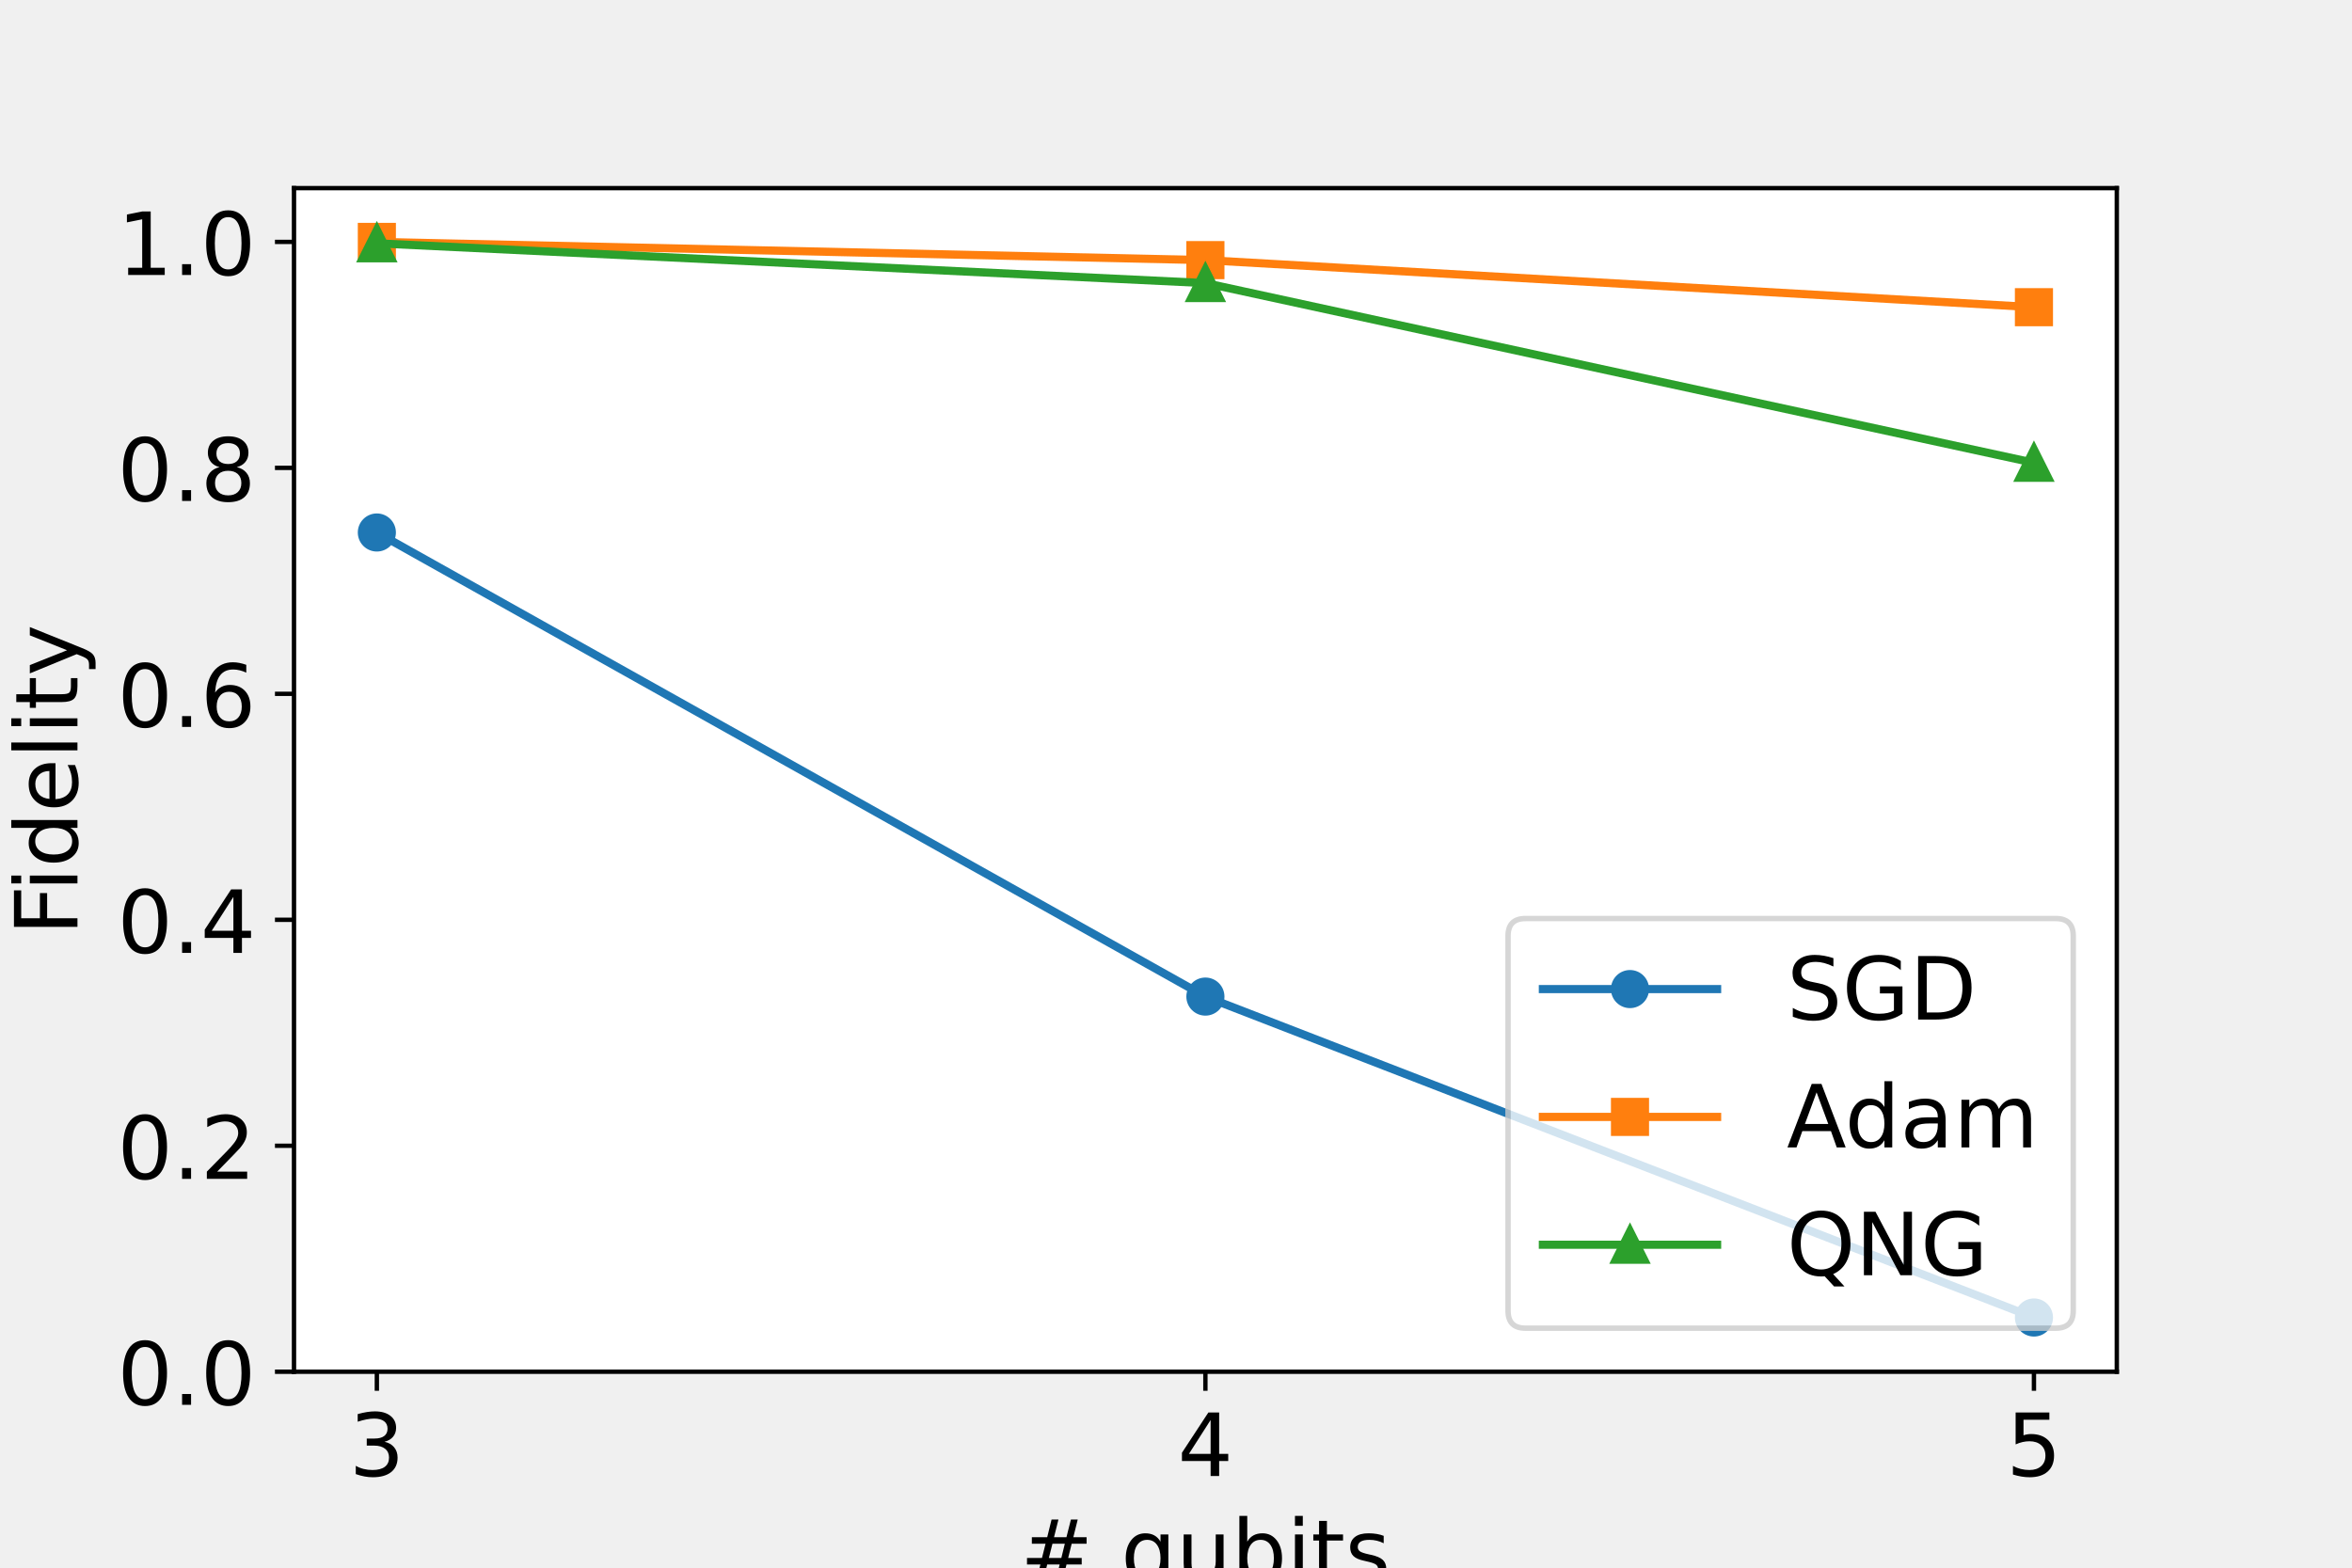
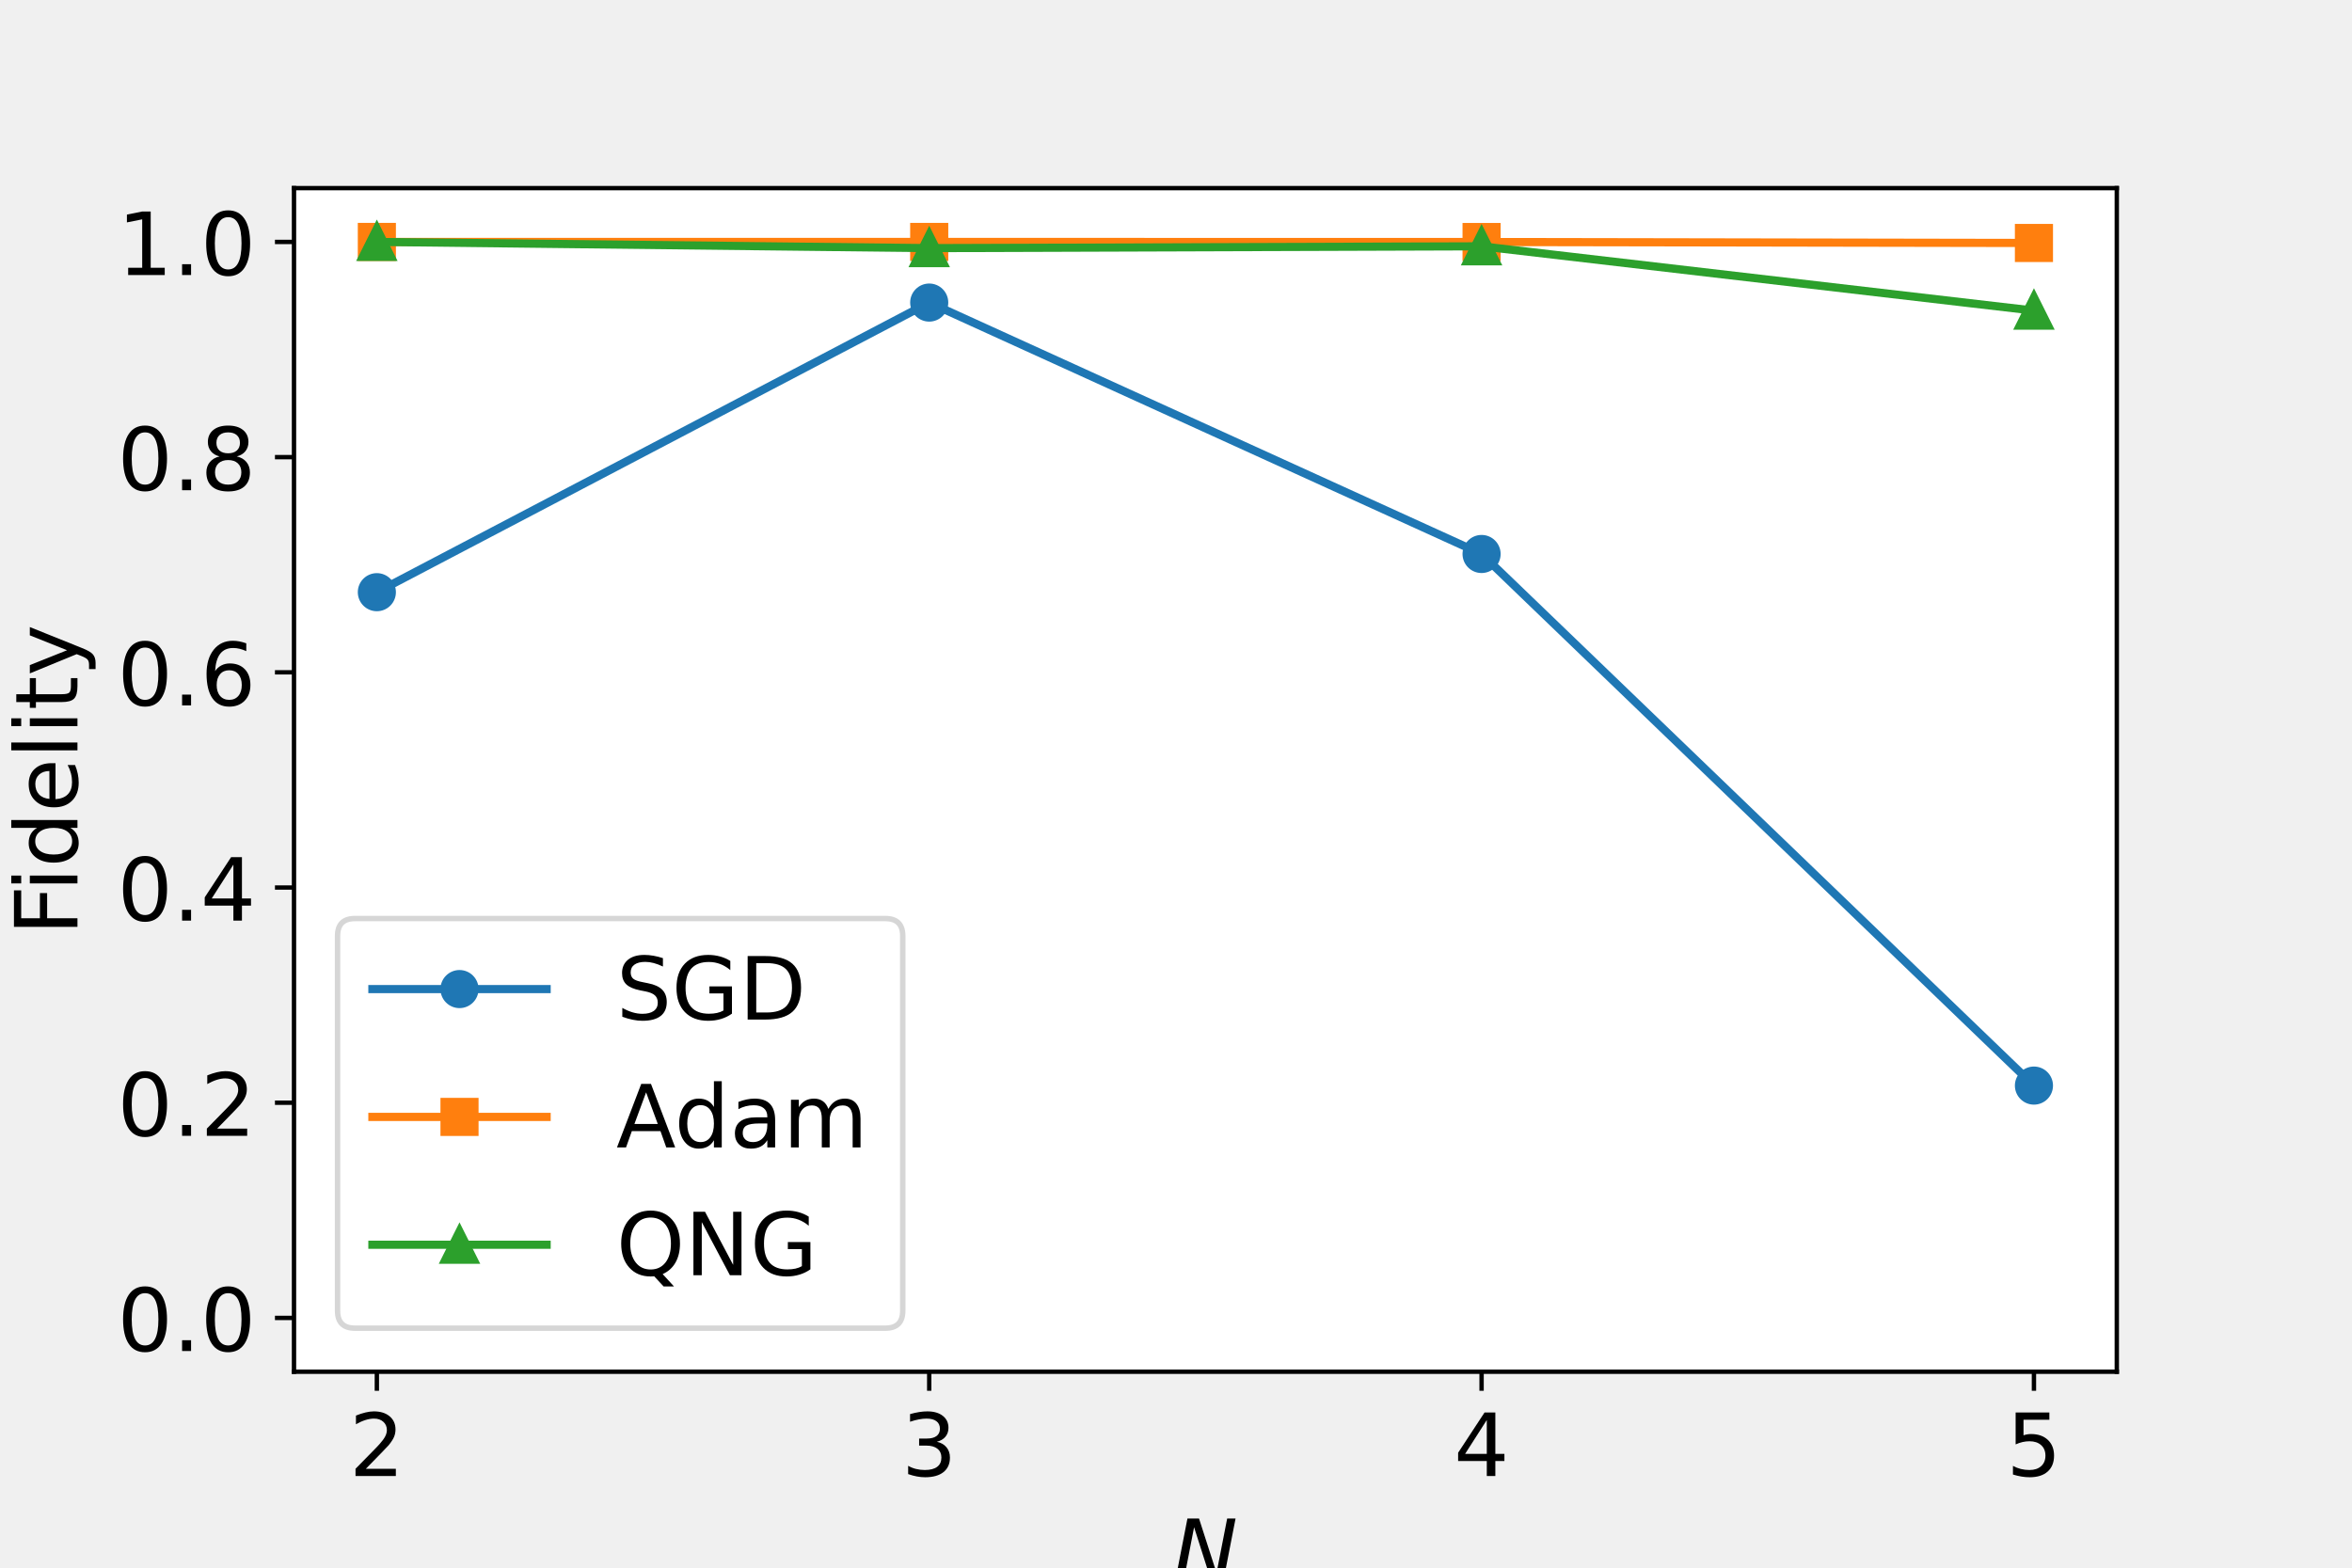
<svg xmlns="http://www.w3.org/2000/svg" xmlns:xlink="http://www.w3.org/1999/xlink" width="432pt" height="288pt" viewBox="0 0 432 288" version="1.1">
  <defs>
    <style type="text/css">*{stroke-linejoin: round; stroke-linecap: butt}</style>
  </defs>
  <g id="figure_1">
    <g id="patch_1">
      <path d="M 0 288  L 432 288  L 432 0  L 0 0  L 0 288  z " style="fill: none" />
    </g>
    <g id="axes_1">
      <g id="patch_2">
        <path d="M 54 252  L 388.8 252  L 388.8 34.56  L 54 34.56  z " style="fill: #ffffff" />
      </g>
      <g id="matplotlib.axis_1">
        <g id="xtick_1">
          <g id="line2d_1">
            <defs>
-               <path id="mb13cc243d2" d="M 0 0  L 0 3.5  " style="stroke: #000000; stroke-width: 0.8" />
-             </defs>
-             <g>
-               <use xlink:href="#mb13cc243d2" x="69.218" y="252" style="stroke: #000000; stroke-width: 0.8" />
+               <path id="m6ec7e00e50" d="M 0 0  L 0 3.5  " style="stroke: #000000; stroke-width: 0.8" />
+             </defs>
+             <g>
+               <use xlink:href="#m6ec7e00e50" x="69.218" y="252" style="stroke: #000000; stroke-width: 0.8" />
            </g>
          </g>
          <g id="text_1">
            <g transform="translate(64.12818 271.1575)scale(0.16 -0.16)">
              <defs>
-                 <path id="DejaVuSans-33" d="M 2597 2516  Q 3050 2419 3304 2112  Q 3559 1806 3559 1356  Q 3559 666 3084 287  Q 2609 -91 1734 -91  Q 1441 -91 1130 -33  Q 819 25 488 141  L 488 750  Q 750 597 1062 519  Q 1375 441 1716 441  Q 2309 441 2620 675  Q 2931 909 2931 1356  Q 2931 1769 2642 2001  Q 2353 2234 1838 2234  L 1294 2234  L 1294 2753  L 1863 2753  Q 2328 2753 2575 2939  Q 2822 3125 2822 3475  Q 2822 3834 2567 4026  Q 2313 4219 1838 4219  Q 1578 4219 1281 4162  Q 984 4106 628 3988  L 628 4550  Q 988 4650 1302 4700  Q 1616 4750 1894 4750  Q 2613 4750 3031 4423  Q 3450 4097 3450 3541  Q 3450 3153 3228 2886  Q 3006 2619 2597 2516  z " transform="scale(0.015625)" />
-               </defs>
-               <use xlink:href="#DejaVuSans-33" />
+                 <path id="DejaVuSans-32" d="M 1228 531  L 3431 531  L 3431 0  L 469 0  L 469 531  Q 828 903 1448 1529  Q 2069 2156 2228 2338  Q 2531 2678 2651 2914  Q 2772 3150 2772 3378  Q 2772 3750 2511 3984  Q 2250 4219 1831 4219  Q 1534 4219 1204 4116  Q 875 4013 500 3803  L 500 4441  Q 881 4594 1212 4672  Q 1544 4750 1819 4750  Q 2544 4750 2975 4387  Q 3406 4025 3406 3419  Q 3406 3131 3298 2873  Q 3191 2616 2906 2266  Q 2828 2175 2409 1742  Q 1991 1309 1228 531  z " transform="scale(0.015625)" />
+               </defs>
+               <use xlink:href="#DejaVuSans-32" />
            </g>
          </g>
        </g>
        <g id="xtick_2">
          <g id="line2d_2">
            <g>
-               <use xlink:href="#mb13cc243d2" x="221.4" y="252" style="stroke: #000000; stroke-width: 0.8" />
+               <use xlink:href="#m6ec7e00e50" x="170.673" y="252" style="stroke: #000000; stroke-width: 0.8" />
            </g>
          </g>
          <g id="text_2">
-             <g transform="translate(216.31 271.1575)scale(0.16 -0.16)">
-               <defs>
-                 <path id="DejaVuSans-34" d="M 2419 4116  L 825 1625  L 2419 1625  L 2419 4116  z M 2253 4666  L 3047 4666  L 3047 1625  L 3713 1625  L 3713 1100  L 3047 1100  L 3047 0  L 2419 0  L 2419 1100  L 313 1100  L 313 1709  L 2253 4666  z " transform="scale(0.015625)" />
-               </defs>
-               <use xlink:href="#DejaVuSans-34" />
+             <g transform="translate(165.5827 271.1575)scale(0.16 -0.16)">
+               <defs>
+                 <path id="DejaVuSans-33" d="M 2597 2516  Q 3050 2419 3304 2112  Q 3559 1806 3559 1356  Q 3559 666 3084 287  Q 2609 -91 1734 -91  Q 1441 -91 1130 -33  Q 819 25 488 141  L 488 750  Q 750 597 1062 519  Q 1375 441 1716 441  Q 2309 441 2620 675  Q 2931 909 2931 1356  Q 2931 1769 2642 2001  Q 2353 2234 1838 2234  L 1294 2234  L 1294 2753  L 1863 2753  Q 2328 2753 2575 2939  Q 2822 3125 2822 3475  Q 2822 3834 2567 4026  Q 2313 4219 1838 4219  Q 1578 4219 1281 4162  Q 984 4106 628 3988  L 628 4550  Q 988 4650 1302 4700  Q 1616 4750 1894 4750  Q 2613 4750 3031 4423  Q 3450 4097 3450 3541  Q 3450 3153 3228 2886  Q 3006 2619 2597 2516  z " transform="scale(0.015625)" />
+               </defs>
+               <use xlink:href="#DejaVuSans-33" />
            </g>
          </g>
        </g>
        <g id="xtick_3">
          <g id="line2d_3">
            <g>
-               <use xlink:href="#mb13cc243d2" x="373.582" y="252" style="stroke: #000000; stroke-width: 0.8" />
+               <use xlink:href="#m6ec7e00e50" x="272.127" y="252" style="stroke: #000000; stroke-width: 0.8" />
            </g>
          </g>
          <g id="text_3">
+             <g transform="translate(267.0373 271.1575)scale(0.16 -0.16)">
+               <defs>
+                 <path id="DejaVuSans-34" d="M 2419 4116  L 825 1625  L 2419 1625  L 2419 4116  z M 2253 4666  L 3047 4666  L 3047 1625  L 3713 1625  L 3713 1100  L 3047 1100  L 3047 0  L 2419 0  L 2419 1100  L 313 1100  L 313 1709  L 2253 4666  z " transform="scale(0.015625)" />
+               </defs>
+               <use xlink:href="#DejaVuSans-34" />
+             </g>
+           </g>
+         </g>
+         <g id="xtick_4">
+           <g id="line2d_4">
+             <g>
+               <use xlink:href="#m6ec7e00e50" x="373.582" y="252" style="stroke: #000000; stroke-width: 0.8" />
+             </g>
+           </g>
+           <g id="text_4">
            <g transform="translate(368.4918 271.1575)scale(0.16 -0.16)">
              <defs>
                <path id="DejaVuSans-35" d="M 691 4666  L 3169 4666  L 3169 4134  L 1269 4134  L 1269 2991  Q 1406 3038 1543 3061  Q 1681 3084 1819 3084  Q 2600 3084 3056 2656  Q 3513 2228 3513 1497  Q 3513 744 3044 326  Q 2575 -91 1722 -91  Q 1428 -91 1123 -41  Q 819 9 494 109  L 494 744  Q 775 591 1075 516  Q 1375 441 1709 441  Q 2250 441 2565 725  Q 2881 1009 2881 1497  Q 2881 1984 2565 2268  Q 2250 2553 1709 2553  Q 1456 2553 1204 2497  Q 953 2441 691 2322  L 691 4666  z " transform="scale(0.015625)" />
              </defs>
              <use xlink:href="#DejaVuSans-35" />
            </g>
          </g>
        </g>
-         <g id="text_4">
-           <g transform="translate(187.4 290.6425)scale(0.16 -0.16)">
-             <defs>
-               <path id="DejaVuSans-23" d="M 3272 2816  L 2363 2816  L 2100 1772  L 3016 1772  L 3272 2816  z M 2803 4594  L 2478 3297  L 3391 3297  L 3719 4594  L 4219 4594  L 3897 3297  L 4872 3297  L 4872 2816  L 3775 2816  L 3519 1772  L 4513 1772  L 4513 1294  L 3397 1294  L 3072 0  L 2572 0  L 2894 1294  L 1978 1294  L 1656 0  L 1153 0  L 1478 1294  L 494 1294  L 494 1772  L 1594 1772  L 1856 2816  L 850 2816  L 850 3297  L 1978 3297  L 2297 4594  L 2803 4594  z " transform="scale(0.015625)" />
-               <path id="DejaVuSans-20" transform="scale(0.015625)" />
-               <path id="DejaVuSans-71" d="M 947 1747  Q 947 1113 1208 752  Q 1469 391 1925 391  Q 2381 391 2643 752  Q 2906 1113 2906 1747  Q 2906 2381 2643 2742  Q 2381 3103 1925 3103  Q 1469 3103 1208 2742  Q 947 2381 947 1747  z M 2906 525  Q 2725 213 2448 61  Q 2172 -91 1784 -91  Q 1150 -91 751 415  Q 353 922 353 1747  Q 353 2572 751 3078  Q 1150 3584 1784 3584  Q 2172 3584 2448 3432  Q 2725 3281 2906 2969  L 2906 3500  L 3481 3500  L 3481 -1331  L 2906 -1331  L 2906 525  z " transform="scale(0.015625)" />
-               <path id="DejaVuSans-75" d="M 544 1381  L 544 3500  L 1119 3500  L 1119 1403  Q 1119 906 1312 657  Q 1506 409 1894 409  Q 2359 409 2629 706  Q 2900 1003 2900 1516  L 2900 3500  L 3475 3500  L 3475 0  L 2900 0  L 2900 538  Q 2691 219 2414 64  Q 2138 -91 1772 -91  Q 1169 -91 856 284  Q 544 659 544 1381  z M 1991 3584  L 1991 3584  z " transform="scale(0.015625)" />
-               <path id="DejaVuSans-62" d="M 3116 1747  Q 3116 2381 2855 2742  Q 2594 3103 2138 3103  Q 1681 3103 1420 2742  Q 1159 2381 1159 1747  Q 1159 1113 1420 752  Q 1681 391 2138 391  Q 2594 391 2855 752  Q 3116 1113 3116 1747  z M 1159 2969  Q 1341 3281 1617 3432  Q 1894 3584 2278 3584  Q 2916 3584 3314 3078  Q 3713 2572 3713 1747  Q 3713 922 3314 415  Q 2916 -91 2278 -91  Q 1894 -91 1617 61  Q 1341 213 1159 525  L 1159 0  L 581 0  L 581 4863  L 1159 4863  L 1159 2969  z " transform="scale(0.015625)" />
-               <path id="DejaVuSans-69" d="M 603 3500  L 1178 3500  L 1178 0  L 603 0  L 603 3500  z M 603 4863  L 1178 4863  L 1178 4134  L 603 4134  L 603 4863  z " transform="scale(0.015625)" />
-               <path id="DejaVuSans-74" d="M 1172 4494  L 1172 3500  L 2356 3500  L 2356 3053  L 1172 3053  L 1172 1153  Q 1172 725 1289 603  Q 1406 481 1766 481  L 2356 481  L 2356 0  L 1766 0  Q 1100 0 847 248  Q 594 497 594 1153  L 594 3053  L 172 3053  L 172 3500  L 594 3500  L 594 4494  L 1172 4494  z " transform="scale(0.015625)" />
-               <path id="DejaVuSans-73" d="M 2834 3397  L 2834 2853  Q 2591 2978 2328 3040  Q 2066 3103 1784 3103  Q 1356 3103 1142 2972  Q 928 2841 928 2578  Q 928 2378 1081 2264  Q 1234 2150 1697 2047  L 1894 2003  Q 2506 1872 2764 1633  Q 3022 1394 3022 966  Q 3022 478 2636 193  Q 2250 -91 1575 -91  Q 1294 -91 989 -36  Q 684 19 347 128  L 347 722  Q 666 556 975 473  Q 1284 391 1588 391  Q 1994 391 2212 530  Q 2431 669 2431 922  Q 2431 1156 2273 1281  Q 2116 1406 1581 1522  L 1381 1569  Q 847 1681 609 1914  Q 372 2147 372 2553  Q 372 3047 722 3315  Q 1072 3584 1716 3584  Q 2034 3584 2315 3537  Q 2597 3491 2834 3397  z " transform="scale(0.015625)" />
-             </defs>
-             <use xlink:href="#DejaVuSans-23" />
-             <use xlink:href="#DejaVuSans-20" x="83.789" />
-             <use xlink:href="#DejaVuSans-71" x="115.576" />
-             <use xlink:href="#DejaVuSans-75" x="179.053" />
-             <use xlink:href="#DejaVuSans-62" x="242.432" />
-             <use xlink:href="#DejaVuSans-69" x="305.908" />
-             <use xlink:href="#DejaVuSans-74" x="333.691" />
-             <use xlink:href="#DejaVuSans-73" x="372.9" />
+         <g id="text_5">
+           <g transform="translate(215.4 290.6425)scale(0.16 -0.16)">
+             <defs>
+               <path id="DejaVuSans-Oblique-4e" d="M 1081 4666  L 1931 4666  L 3219 666  L 4000 4666  L 4616 4666  L 3706 0  L 2853 0  L 1569 4025  L 788 0  L 172 0  L 1081 4666  z " transform="scale(0.015625)" />
+             </defs>
+             <use xlink:href="#DejaVuSans-Oblique-4e" transform="translate(0 0.09375)" />
          </g>
        </g>
      </g>
      <g id="matplotlib.axis_2">
        <g id="ytick_1">
-           <g id="line2d_4">
-             <defs>
-               <path id="mf7ef11eaab" d="M 0 0  L -3.5 0  " style="stroke: #000000; stroke-width: 0.8" />
-             </defs>
-             <g>
-               <use xlink:href="#mf7ef11eaab" x="54" y="252" style="stroke: #000000; stroke-width: 0.8" />
-             </g>
-           </g>
-           <g id="text_5">
-             <g transform="translate(21.555 258.0788)scale(0.16 -0.16)">
+           <g id="line2d_5">
+             <defs>
+               <path id="mdb5459dc41" d="M 0 0  L -3.5 0  " style="stroke: #000000; stroke-width: 0.8" />
+             </defs>
+             <g>
+               <use xlink:href="#mdb5459dc41" x="54" y="242.116" style="stroke: #000000; stroke-width: 0.8" />
+             </g>
+           </g>
+           <g id="text_6">
+             <g transform="translate(21.555 248.1951)scale(0.16 -0.16)">
              <defs>
                <path id="DejaVuSans-30" d="M 2034 4250  Q 1547 4250 1301 3770  Q 1056 3291 1056 2328  Q 1056 1369 1301 889  Q 1547 409 2034 409  Q 2525 409 2770 889  Q 3016 1369 3016 2328  Q 3016 3291 2770 3770  Q 2525 4250 2034 4250  z M 2034 4750  Q 2819 4750 3233 4129  Q 3647 3509 3647 2328  Q 3647 1150 3233 529  Q 2819 -91 2034 -91  Q 1250 -91 836 529  Q 422 1150 422 2328  Q 422 3509 836 4129  Q 1250 4750 2034 4750  z " transform="scale(0.015625)" />
                <path id="DejaVuSans-2e" d="M 684 794  L 1344 794  L 1344 0  L 684 0  L 684 794  z " transform="scale(0.015625)" />
              </defs>
              <use xlink:href="#DejaVuSans-30" />
              <use xlink:href="#DejaVuSans-2e" x="63.623" />
              <use xlink:href="#DejaVuSans-30" x="95.41" />
            </g>
          </g>
        </g>
        <g id="ytick_2">
-           <g id="line2d_5">
-             <g>
-               <use xlink:href="#mf7ef11eaab" x="54" y="210.487" style="stroke: #000000; stroke-width: 0.8" />
-             </g>
-           </g>
-           <g id="text_6">
-             <g transform="translate(21.555 216.5661)scale(0.16 -0.16)">
-               <defs>
-                 <path id="DejaVuSans-32" d="M 1228 531  L 3431 531  L 3431 0  L 469 0  L 469 531  Q 828 903 1448 1529  Q 2069 2156 2228 2338  Q 2531 2678 2651 2914  Q 2772 3150 2772 3378  Q 2772 3750 2511 3984  Q 2250 4219 1831 4219  Q 1534 4219 1204 4116  Q 875 4013 500 3803  L 500 4441  Q 881 4594 1212 4672  Q 1544 4750 1819 4750  Q 2544 4750 2975 4387  Q 3406 4025 3406 3419  Q 3406 3131 3298 2873  Q 3191 2616 2906 2266  Q 2828 2175 2409 1742  Q 1991 1309 1228 531  z " transform="scale(0.015625)" />
-               </defs>
+           <g id="line2d_6">
+             <g>
+               <use xlink:href="#mdb5459dc41" x="54" y="202.582" style="stroke: #000000; stroke-width: 0.8" />
+             </g>
+           </g>
+           <g id="text_7">
+             <g transform="translate(21.555 208.6606)scale(0.16 -0.16)">
              <use xlink:href="#DejaVuSans-30" />
              <use xlink:href="#DejaVuSans-2e" x="63.623" />
              <use xlink:href="#DejaVuSans-32" x="95.41" />
            </g>
          </g>
        </g>
        <g id="ytick_3">
-           <g id="line2d_6">
-             <g>
-               <use xlink:href="#mf7ef11eaab" x="54" y="168.975" style="stroke: #000000; stroke-width: 0.8" />
-             </g>
-           </g>
-           <g id="text_7">
-             <g transform="translate(21.555 175.0535)scale(0.16 -0.16)">
+           <g id="line2d_7">
+             <g>
+               <use xlink:href="#mdb5459dc41" x="54" y="163.047" style="stroke: #000000; stroke-width: 0.8" />
+             </g>
+           </g>
+           <g id="text_8">
+             <g transform="translate(21.555 169.126)scale(0.16 -0.16)">
              <use xlink:href="#DejaVuSans-30" />
              <use xlink:href="#DejaVuSans-2e" x="63.623" />
              <use xlink:href="#DejaVuSans-34" x="95.41" />
            </g>
          </g>
        </g>
        <g id="ytick_4">
-           <g id="line2d_7">
-             <g>
-               <use xlink:href="#mf7ef11eaab" x="54" y="127.462" style="stroke: #000000; stroke-width: 0.8" />
-             </g>
-           </g>
-           <g id="text_8">
-             <g transform="translate(21.555 133.5409)scale(0.16 -0.16)">
+           <g id="line2d_8">
+             <g>
+               <use xlink:href="#mdb5459dc41" x="54" y="123.513" style="stroke: #000000; stroke-width: 0.8" />
+             </g>
+           </g>
+           <g id="text_9">
+             <g transform="translate(21.555 129.5915)scale(0.16 -0.16)">
              <defs>
                <path id="DejaVuSans-36" d="M 2113 2584  Q 1688 2584 1439 2293  Q 1191 2003 1191 1497  Q 1191 994 1439 701  Q 1688 409 2113 409  Q 2538 409 2786 701  Q 3034 994 3034 1497  Q 3034 2003 2786 2293  Q 2538 2584 2113 2584  z M 3366 4563  L 3366 3988  Q 3128 4100 2886 4159  Q 2644 4219 2406 4219  Q 1781 4219 1451 3797  Q 1122 3375 1075 2522  Q 1259 2794 1537 2939  Q 1816 3084 2150 3084  Q 2853 3084 3261 2657  Q 3669 2231 3669 1497  Q 3669 778 3244 343  Q 2819 -91 2113 -91  Q 1303 -91 875 529  Q 447 1150 447 2328  Q 447 3434 972 4092  Q 1497 4750 2381 4750  Q 2619 4750 2861 4703  Q 3103 4656 3366 4563  z " transform="scale(0.015625)" />
              </defs>
              <use xlink:href="#DejaVuSans-30" />
              <use xlink:href="#DejaVuSans-2e" x="63.623" />
              <use xlink:href="#DejaVuSans-36" x="95.41" />
            </g>
          </g>
        </g>
        <g id="ytick_5">
-           <g id="line2d_8">
-             <g>
-               <use xlink:href="#mf7ef11eaab" x="54" y="85.95" style="stroke: #000000; stroke-width: 0.8" />
-             </g>
-           </g>
-           <g id="text_9">
-             <g transform="translate(21.555 92.02829)scale(0.16 -0.16)">
+           <g id="line2d_9">
+             <g>
+               <use xlink:href="#mdb5459dc41" x="54" y="83.978" style="stroke: #000000; stroke-width: 0.8" />
+             </g>
+           </g>
+           <g id="text_10">
+             <g transform="translate(21.555 90.05693)scale(0.16 -0.16)">
              <defs>
                <path id="DejaVuSans-38" d="M 2034 2216  Q 1584 2216 1326 1975  Q 1069 1734 1069 1313  Q 1069 891 1326 650  Q 1584 409 2034 409  Q 2484 409 2743 651  Q 3003 894 3003 1313  Q 3003 1734 2745 1975  Q 2488 2216 2034 2216  z M 1403 2484  Q 997 2584 770 2862  Q 544 3141 544 3541  Q 544 4100 942 4425  Q 1341 4750 2034 4750  Q 2731 4750 3128 4425  Q 3525 4100 3525 3541  Q 3525 3141 3298 2862  Q 3072 2584 2669 2484  Q 3125 2378 3379 2068  Q 3634 1759 3634 1313  Q 3634 634 3220 271  Q 2806 -91 2034 -91  Q 1263 -91 848 271  Q 434 634 434 1313  Q 434 1759 690 2068  Q 947 2378 1403 2484  z M 1172 3481  Q 1172 3119 1398 2916  Q 1625 2713 2034 2713  Q 2441 2713 2670 2916  Q 2900 3119 2900 3481  Q 2900 3844 2670 4047  Q 2441 4250 2034 4250  Q 1625 4250 1398 4047  Q 1172 3844 1172 3481  z " transform="scale(0.015625)" />
              </defs>
              <use xlink:href="#DejaVuSans-30" />
              <use xlink:href="#DejaVuSans-2e" x="63.623" />
              <use xlink:href="#DejaVuSans-38" x="95.41" />
            </g>
          </g>
        </g>
        <g id="ytick_6">
-           <g id="line2d_9">
-             <g>
-               <use xlink:href="#mf7ef11eaab" x="54" y="44.437" style="stroke: #000000; stroke-width: 0.8" />
-             </g>
-           </g>
-           <g id="text_10">
-             <g transform="translate(21.555 50.51568)scale(0.16 -0.16)">
+           <g id="line2d_10">
+             <g>
+               <use xlink:href="#mdb5459dc41" x="54" y="44.444" style="stroke: #000000; stroke-width: 0.8" />
+             </g>
+           </g>
+           <g id="text_11">
+             <g transform="translate(21.555 50.52239)scale(0.16 -0.16)">
              <defs>
                <path id="DejaVuSans-31" d="M 794 531  L 1825 531  L 1825 4091  L 703 3866  L 703 4441  L 1819 4666  L 2450 4666  L 2450 531  L 3481 531  L 3481 0  L 794 0  L 794 531  z " transform="scale(0.015625)" />
              </defs>
              <use xlink:href="#DejaVuSans-31" />
              <use xlink:href="#DejaVuSans-2e" x="63.623" />
              <use xlink:href="#DejaVuSans-30" x="95.41" />
            </g>
          </g>
        </g>
-         <g id="text_11">
+         <g id="text_12">
          <g transform="translate(14.2275 171.8413)rotate(-90)scale(0.16 -0.16)">
            <defs>
              <path id="DejaVuSans-46" d="M 628 4666  L 3309 4666  L 3309 4134  L 1259 4134  L 1259 2759  L 3109 2759  L 3109 2228  L 1259 2228  L 1259 0  L 628 0  L 628 4666  z " transform="scale(0.015625)" />
+               <path id="DejaVuSans-69" d="M 603 3500  L 1178 3500  L 1178 0  L 603 0  L 603 3500  z M 603 4863  L 1178 4863  L 1178 4134  L 603 4134  L 603 4863  z " transform="scale(0.015625)" />
              <path id="DejaVuSans-64" d="M 2906 2969  L 2906 4863  L 3481 4863  L 3481 0  L 2906 0  L 2906 525  Q 2725 213 2448 61  Q 2172 -91 1784 -91  Q 1150 -91 751 415  Q 353 922 353 1747  Q 353 2572 751 3078  Q 1150 3584 1784 3584  Q 2172 3584 2448 3432  Q 2725 3281 2906 2969  z M 947 1747  Q 947 1113 1208 752  Q 1469 391 1925 391  Q 2381 391 2643 752  Q 2906 1113 2906 1747  Q 2906 2381 2643 2742  Q 2381 3103 1925 3103  Q 1469 3103 1208 2742  Q 947 2381 947 1747  z " transform="scale(0.015625)" />
              <path id="DejaVuSans-65" d="M 3597 1894  L 3597 1613  L 953 1613  Q 991 1019 1311 708  Q 1631 397 2203 397  Q 2534 397 2845 478  Q 3156 559 3463 722  L 3463 178  Q 3153 47 2828 -22  Q 2503 -91 2169 -91  Q 1331 -91 842 396  Q 353 884 353 1716  Q 353 2575 817 3079  Q 1281 3584 2069 3584  Q 2775 3584 3186 3129  Q 3597 2675 3597 1894  z M 3022 2063  Q 3016 2534 2758 2815  Q 2500 3097 2075 3097  Q 1594 3097 1305 2825  Q 1016 2553 972 2059  L 3022 2063  z " transform="scale(0.015625)" />
              <path id="DejaVuSans-6c" d="M 603 4863  L 1178 4863  L 1178 0  L 603 0  L 603 4863  z " transform="scale(0.015625)" />
+               <path id="DejaVuSans-74" d="M 1172 4494  L 1172 3500  L 2356 3500  L 2356 3053  L 1172 3053  L 1172 1153  Q 1172 725 1289 603  Q 1406 481 1766 481  L 2356 481  L 2356 0  L 1766 0  Q 1100 0 847 248  Q 594 497 594 1153  L 594 3053  L 172 3053  L 172 3500  L 594 3500  L 594 4494  L 1172 4494  z " transform="scale(0.015625)" />
              <path id="DejaVuSans-79" d="M 2059 -325  Q 1816 -950 1584 -1140  Q 1353 -1331 966 -1331  L 506 -1331  L 506 -850  L 844 -850  Q 1081 -850 1212 -737  Q 1344 -625 1503 -206  L 1606 56  L 191 3500  L 800 3500  L 1894 763  L 2988 3500  L 3597 3500  L 2059 -325  z " transform="scale(0.015625)" />
            </defs>
            <use xlink:href="#DejaVuSans-46" />
            <use xlink:href="#DejaVuSans-69" x="50.27" />
            <use xlink:href="#DejaVuSans-64" x="78.053" />
            <use xlink:href="#DejaVuSans-65" x="141.529" />
            <use xlink:href="#DejaVuSans-6c" x="203.053" />
            <use xlink:href="#DejaVuSans-69" x="230.836" />
            <use xlink:href="#DejaVuSans-74" x="258.619" />
            <use xlink:href="#DejaVuSans-79" x="297.828" />
          </g>
        </g>
      </g>
-       <g id="line2d_10">
-         <path d="M 69.218 97.824  L 221.4 183.083  L 373.582 242.037  " clip-path="url(#p212d096df6)" style="fill: none; stroke: #1f77b4; stroke-width: 1.5; stroke-linecap: square" />
+       <g id="line2d_11">
+         <path d="M 69.218 108.79  L 170.673 55.585  L 272.127 101.772  L 373.582 199.434  " clip-path="url(#p9d3e48bb1d)" style="fill: none; stroke: #1f77b4; stroke-width: 1.5; stroke-linecap: square" />
        <defs>
-           <path id="m45fa70da57" d="M 0 3  C 0.796 3 1.559 2.684 2.121 2.121  C 2.684 1.559 3 0.796 3 0  C 3 -0.796 2.684 -1.559 2.121 -2.121  C 1.559 -2.684 0.796 -3 0 -3  C -0.796 -3 -1.559 -2.684 -2.121 -2.121  C -2.684 -1.559 -3 -0.796 -3 0  C -3 0.796 -2.684 1.559 -2.121 2.121  C -1.559 2.684 -0.796 3 0 3  z " style="stroke: #1f77b4" />
+           <path id="mb3bfd8b7a8" d="M 0 3  C 0.796 3 1.559 2.684 2.121 2.121  C 2.684 1.559 3 0.796 3 0  C 3 -0.796 2.684 -1.559 2.121 -2.121  C 1.559 -2.684 0.796 -3 0 -3  C -0.796 -3 -1.559 -2.684 -2.121 -2.121  C -2.684 -1.559 -3 -0.796 -3 0  C -3 0.796 -2.684 1.559 -2.121 2.121  C -1.559 2.684 -0.796 3 0 3  z " style="stroke: #1f77b4" />
        </defs>
-         <g clip-path="url(#p212d096df6)">
-           <use xlink:href="#m45fa70da57" x="69.218" y="97.824" style="fill: #1f77b4; stroke: #1f77b4" />
-           <use xlink:href="#m45fa70da57" x="221.4" y="183.083" style="fill: #1f77b4; stroke: #1f77b4" />
-           <use xlink:href="#m45fa70da57" x="373.582" y="242.037" style="fill: #1f77b4; stroke: #1f77b4" />
-         </g>
-       </g>
-       <g id="line2d_11">
-         <path d="M 69.218 44.44  L 221.4 47.786  L 373.582 56.436  " clip-path="url(#p212d096df6)" style="fill: none; stroke: #ff7f0e; stroke-width: 1.5; stroke-linecap: square" />
+         <g clip-path="url(#p9d3e48bb1d)">
+           <use xlink:href="#mb3bfd8b7a8" x="69.218" y="108.79" style="fill: #1f77b4; stroke: #1f77b4" />
+           <use xlink:href="#mb3bfd8b7a8" x="170.673" y="55.585" style="fill: #1f77b4; stroke: #1f77b4" />
+           <use xlink:href="#mb3bfd8b7a8" x="272.127" y="101.772" style="fill: #1f77b4; stroke: #1f77b4" />
+           <use xlink:href="#mb3bfd8b7a8" x="373.582" y="199.434" style="fill: #1f77b4; stroke: #1f77b4" />
+         </g>
+       </g>
+       <g id="line2d_12">
+         <path d="M 69.218 44.444  L 170.673 44.446  L 272.127 44.459  L 373.582 44.637  " clip-path="url(#p9d3e48bb1d)" style="fill: none; stroke: #ff7f0e; stroke-width: 1.5; stroke-linecap: square" />
        <defs>
-           <path id="m1593c6bf79" d="M -3 3  L 3 3  L 3 -3  L -3 -3  z " style="stroke: #ff7f0e; stroke-linejoin: miter" />
+           <path id="mc9d6e0987f" d="M -3 3  L 3 3  L 3 -3  L -3 -3  z " style="stroke: #ff7f0e; stroke-linejoin: miter" />
        </defs>
-         <g clip-path="url(#p212d096df6)">
-           <use xlink:href="#m1593c6bf79" x="69.218" y="44.44" style="fill: #ff7f0e; stroke: #ff7f0e; stroke-linejoin: miter" />
-           <use xlink:href="#m1593c6bf79" x="221.4" y="47.786" style="fill: #ff7f0e; stroke: #ff7f0e; stroke-linejoin: miter" />
-           <use xlink:href="#m1593c6bf79" x="373.582" y="56.436" style="fill: #ff7f0e; stroke: #ff7f0e; stroke-linejoin: miter" />
-         </g>
-       </g>
-       <g id="line2d_12">
-         <path d="M 69.218 44.702  L 221.4 52.007  L 373.582 85.023  " clip-path="url(#p212d096df6)" style="fill: none; stroke: #2ca02c; stroke-width: 1.5; stroke-linecap: square" />
+         <g clip-path="url(#p9d3e48bb1d)">
+           <use xlink:href="#mc9d6e0987f" x="69.218" y="44.444" style="fill: #ff7f0e; stroke: #ff7f0e; stroke-linejoin: miter" />
+           <use xlink:href="#mc9d6e0987f" x="170.673" y="44.446" style="fill: #ff7f0e; stroke: #ff7f0e; stroke-linejoin: miter" />
+           <use xlink:href="#mc9d6e0987f" x="272.127" y="44.459" style="fill: #ff7f0e; stroke: #ff7f0e; stroke-linejoin: miter" />
+           <use xlink:href="#mc9d6e0987f" x="373.582" y="44.637" style="fill: #ff7f0e; stroke: #ff7f0e; stroke-linejoin: miter" />
+         </g>
+       </g>
+       <g id="line2d_13">
+         <path d="M 69.218 44.444  L 170.673 45.583  L 272.127 45.249  L 373.582 57.066  " clip-path="url(#p9d3e48bb1d)" style="fill: none; stroke: #2ca02c; stroke-width: 1.5; stroke-linecap: square" />
        <defs>
-           <path id="m6cd0b8196f" d="M 0 -3  L -3 3  L 3 3  z " style="stroke: #2ca02c; stroke-linejoin: miter" />
+           <path id="me977f44537" d="M 0 -3  L -3 3  L 3 3  z " style="stroke: #2ca02c; stroke-linejoin: miter" />
        </defs>
-         <g clip-path="url(#p212d096df6)">
-           <use xlink:href="#m6cd0b8196f" x="69.218" y="44.702" style="fill: #2ca02c; stroke: #2ca02c; stroke-linejoin: miter" />
-           <use xlink:href="#m6cd0b8196f" x="221.4" y="52.007" style="fill: #2ca02c; stroke: #2ca02c; stroke-linejoin: miter" />
-           <use xlink:href="#m6cd0b8196f" x="373.582" y="85.023" style="fill: #2ca02c; stroke: #2ca02c; stroke-linejoin: miter" />
+         <g clip-path="url(#p9d3e48bb1d)">
+           <use xlink:href="#me977f44537" x="69.218" y="44.444" style="fill: #2ca02c; stroke: #2ca02c; stroke-linejoin: miter" />
+           <use xlink:href="#me977f44537" x="170.673" y="45.583" style="fill: #2ca02c; stroke: #2ca02c; stroke-linejoin: miter" />
+           <use xlink:href="#me977f44537" x="272.127" y="45.249" style="fill: #2ca02c; stroke: #2ca02c; stroke-linejoin: miter" />
+           <use xlink:href="#me977f44537" x="373.582" y="57.066" style="fill: #2ca02c; stroke: #2ca02c; stroke-linejoin: miter" />
        </g>
      </g>
      <g id="patch_3">
        <path d="M 54 252  L 54 34.56  " style="fill: none; stroke: #000000; stroke-width: 0.8; stroke-linejoin: miter; stroke-linecap: square" />
      </g>
      <g id="patch_4">
        <path d="M 388.8 252  L 388.8 34.56  " style="fill: none; stroke: #000000; stroke-width: 0.8; stroke-linejoin: miter; stroke-linecap: square" />
      </g>
      <g id="patch_5">
        <path d="M 54 252  L 388.8 252  " style="fill: none; stroke: #000000; stroke-width: 0.8; stroke-linejoin: miter; stroke-linecap: square" />
      </g>
      <g id="patch_6">
        <path d="M 54 34.56  L 388.8 34.56  " style="fill: none; stroke: #000000; stroke-width: 0.8; stroke-linejoin: miter; stroke-linecap: square" />
      </g>
      <g id="legend_1">
        <g id="patch_7">
-           <path d="M 280.188 244  L 377.6 244  Q 380.8 244 380.8 240.8  L 380.8 171.945  Q 380.8 168.745 377.6 168.745  L 280.188 168.745  Q 276.988 168.745 276.988 171.945  L 276.988 240.8  Q 276.988 244 280.188 244  z " style="fill: #ffffff; opacity: 0.8; stroke: #cccccc; stroke-linejoin: miter" />
-         </g>
-         <g id="line2d_13">
-           <path d="M 283.387 181.702  L 299.387 181.702  L 315.387 181.702  " style="fill: none; stroke: #1f77b4; stroke-width: 1.5; stroke-linecap: square" />
+           <path d="M 65.2 244  L 162.613 244  Q 165.812 244 165.812 240.8  L 165.812 171.945  Q 165.812 168.745 162.613 168.745  L 65.2 168.745  Q 62 168.745 62 171.945  L 62 240.8  Q 62 244 65.2 244  z " style="fill: #ffffff; opacity: 0.8; stroke: #cccccc; stroke-linejoin: miter" />
+         </g>
+         <g id="line2d_14">
+           <path d="M 68.4 181.702  L 84.4 181.702  L 100.4 181.702  " style="fill: none; stroke: #1f77b4; stroke-width: 1.5; stroke-linecap: square" />
          <g>
-             <use xlink:href="#m45fa70da57" x="299.387" y="181.702" style="fill: #1f77b4; stroke: #1f77b4" />
-           </g>
-         </g>
-         <g id="text_12">
-           <g transform="translate(328.1875 187.3025)scale(0.16 -0.16)">
+             <use xlink:href="#mb3bfd8b7a8" x="84.4" y="181.702" style="fill: #1f77b4; stroke: #1f77b4" />
+           </g>
+         </g>
+         <g id="text_13">
+           <g transform="translate(113.2 187.3025)scale(0.16 -0.16)">
            <defs>
              <path id="DejaVuSans-53" d="M 3425 4513  L 3425 3897  Q 3066 4069 2747 4153  Q 2428 4238 2131 4238  Q 1616 4238 1336 4038  Q 1056 3838 1056 3469  Q 1056 3159 1242 3001  Q 1428 2844 1947 2747  L 2328 2669  Q 3034 2534 3370 2195  Q 3706 1856 3706 1288  Q 3706 609 3251 259  Q 2797 -91 1919 -91  Q 1588 -91 1214 -16  Q 841 59 441 206  L 441 856  Q 825 641 1194 531  Q 1563 422 1919 422  Q 2459 422 2753 634  Q 3047 847 3047 1241  Q 3047 1584 2836 1778  Q 2625 1972 2144 2069  L 1759 2144  Q 1053 2284 737 2584  Q 422 2884 422 3419  Q 422 4038 858 4394  Q 1294 4750 2059 4750  Q 2388 4750 2728 4690  Q 3069 4631 3425 4513  z " transform="scale(0.015625)" />
              <path id="DejaVuSans-47" d="M 3809 666  L 3809 1919  L 2778 1919  L 2778 2438  L 4434 2438  L 4434 434  Q 4069 175 3628 42  Q 3188 -91 2688 -91  Q 1594 -91 976 548  Q 359 1188 359 2328  Q 359 3472 976 4111  Q 1594 4750 2688 4750  Q 3144 4750 3555 4637  Q 3966 4525 4313 4306  L 4313 3634  Q 3963 3931 3569 4081  Q 3175 4231 2741 4231  Q 1884 4231 1454 3753  Q 1025 3275 1025 2328  Q 1025 1384 1454 906  Q 1884 428 2741 428  Q 3075 428 3337 486  Q 3600 544 3809 666  z " transform="scale(0.015625)" />
              <path id="DejaVuSans-44" d="M 1259 4147  L 1259 519  L 2022 519  Q 2988 519 3436 956  Q 3884 1394 3884 2338  Q 3884 3275 3436 3711  Q 2988 4147 2022 4147  L 1259 4147  z M 628 4666  L 1925 4666  Q 3281 4666 3915 4102  Q 4550 3538 4550 2338  Q 4550 1131 3912 565  Q 3275 0 1925 0  L 628 0  L 628 4666  z " transform="scale(0.015625)" />
            </defs>
            <use xlink:href="#DejaVuSans-53" />
            <use xlink:href="#DejaVuSans-47" x="63.477" />
            <use xlink:href="#DejaVuSans-44" x="140.967" />
          </g>
        </g>
-         <g id="line2d_14">
-           <path d="M 283.387 205.188  L 299.387 205.188  L 315.387 205.188  " style="fill: none; stroke: #ff7f0e; stroke-width: 1.5; stroke-linecap: square" />
+         <g id="line2d_15">
+           <path d="M 68.4 205.188  L 84.4 205.188  L 100.4 205.188  " style="fill: none; stroke: #ff7f0e; stroke-width: 1.5; stroke-linecap: square" />
          <g>
-             <use xlink:href="#m1593c6bf79" x="299.387" y="205.188" style="fill: #ff7f0e; stroke: #ff7f0e; stroke-linejoin: miter" />
-           </g>
-         </g>
-         <g id="text_13">
-           <g transform="translate(328.1875 210.7875)scale(0.16 -0.16)">
+             <use xlink:href="#mc9d6e0987f" x="84.4" y="205.188" style="fill: #ff7f0e; stroke: #ff7f0e; stroke-linejoin: miter" />
+           </g>
+         </g>
+         <g id="text_14">
+           <g transform="translate(113.2 210.7875)scale(0.16 -0.16)">
            <defs>
              <path id="DejaVuSans-41" d="M 2188 4044  L 1331 1722  L 3047 1722  L 2188 4044  z M 1831 4666  L 2547 4666  L 4325 0  L 3669 0  L 3244 1197  L 1141 1197  L 716 0  L 50 0  L 1831 4666  z " transform="scale(0.015625)" />
              <path id="DejaVuSans-61" d="M 2194 1759  Q 1497 1759 1228 1600  Q 959 1441 959 1056  Q 959 750 1161 570  Q 1363 391 1709 391  Q 2188 391 2477 730  Q 2766 1069 2766 1631  L 2766 1759  L 2194 1759  z M 3341 1997  L 3341 0  L 2766 0  L 2766 531  Q 2569 213 2275 61  Q 1981 -91 1556 -91  Q 1019 -91 701 211  Q 384 513 384 1019  Q 384 1609 779 1909  Q 1175 2209 1959 2209  L 2766 2209  L 2766 2266  Q 2766 2663 2505 2880  Q 2244 3097 1772 3097  Q 1472 3097 1187 3025  Q 903 2953 641 2809  L 641 3341  Q 956 3463 1253 3523  Q 1550 3584 1831 3584  Q 2591 3584 2966 3190  Q 3341 2797 3341 1997  z " transform="scale(0.015625)" />
              <path id="DejaVuSans-6d" d="M 3328 2828  Q 3544 3216 3844 3400  Q 4144 3584 4550 3584  Q 5097 3584 5394 3201  Q 5691 2819 5691 2113  L 5691 0  L 5113 0  L 5113 2094  Q 5113 2597 4934 2840  Q 4756 3084 4391 3084  Q 3944 3084 3684 2787  Q 3425 2491 3425 1978  L 3425 0  L 2847 0  L 2847 2094  Q 2847 2600 2669 2842  Q 2491 3084 2119 3084  Q 1678 3084 1418 2786  Q 1159 2488 1159 1978  L 1159 0  L 581 0  L 581 3500  L 1159 3500  L 1159 2956  Q 1356 3278 1631 3431  Q 1906 3584 2284 3584  Q 2666 3584 2933 3390  Q 3200 3197 3328 2828  z " transform="scale(0.015625)" />
            </defs>
            <use xlink:href="#DejaVuSans-41" />
            <use xlink:href="#DejaVuSans-64" x="66.658" />
            <use xlink:href="#DejaVuSans-61" x="130.135" />
            <use xlink:href="#DejaVuSans-6d" x="191.414" />
          </g>
        </g>
-         <g id="line2d_15">
-           <path d="M 283.387 228.673  L 299.387 228.673  L 315.387 228.673  " style="fill: none; stroke: #2ca02c; stroke-width: 1.5; stroke-linecap: square" />
+         <g id="line2d_16">
+           <path d="M 68.4 228.673  L 84.4 228.673  L 100.4 228.673  " style="fill: none; stroke: #2ca02c; stroke-width: 1.5; stroke-linecap: square" />
          <g>
-             <use xlink:href="#m6cd0b8196f" x="299.387" y="228.673" style="fill: #2ca02c; stroke: #2ca02c; stroke-linejoin: miter" />
-           </g>
-         </g>
-         <g id="text_14">
-           <g transform="translate(328.1875 234.2725)scale(0.16 -0.16)">
+             <use xlink:href="#me977f44537" x="84.4" y="228.673" style="fill: #2ca02c; stroke: #2ca02c; stroke-linejoin: miter" />
+           </g>
+         </g>
+         <g id="text_15">
+           <g transform="translate(113.2 234.2725)scale(0.16 -0.16)">
            <defs>
              <path id="DejaVuSans-51" d="M 2522 4238  Q 1834 4238 1429 3725  Q 1025 3213 1025 2328  Q 1025 1447 1429 934  Q 1834 422 2522 422  Q 3209 422 3611 934  Q 4013 1447 4013 2328  Q 4013 3213 3611 3725  Q 3209 4238 2522 4238  z M 3406 84  L 4238 -825  L 3475 -825  L 2784 -78  Q 2681 -84 2626 -87  Q 2572 -91 2522 -91  Q 1538 -91 948 567  Q 359 1225 359 2328  Q 359 3434 948 4092  Q 1538 4750 2522 4750  Q 3503 4750 4090 4092  Q 4678 3434 4678 2328  Q 4678 1516 4351 937  Q 4025 359 3406 84  z " transform="scale(0.015625)" />
              <path id="DejaVuSans-4e" d="M 628 4666  L 1478 4666  L 3547 763  L 3547 4666  L 4159 4666  L 4159 0  L 3309 0  L 1241 3903  L 1241 0  L 628 0  L 628 4666  z " transform="scale(0.015625)" />
            </defs>
            <use xlink:href="#DejaVuSans-51" />
            <use xlink:href="#DejaVuSans-4e" x="78.711" />
            <use xlink:href="#DejaVuSans-47" x="153.516" />
          </g>
        </g>
      </g>
    </g>
  </g>
  <defs>
-     <clipPath id="p212d096df6">
+     <clipPath id="p9d3e48bb1d">
      <rect x="54" y="34.56" width="334.8" height="217.44" />
    </clipPath>
  </defs>
</svg>
